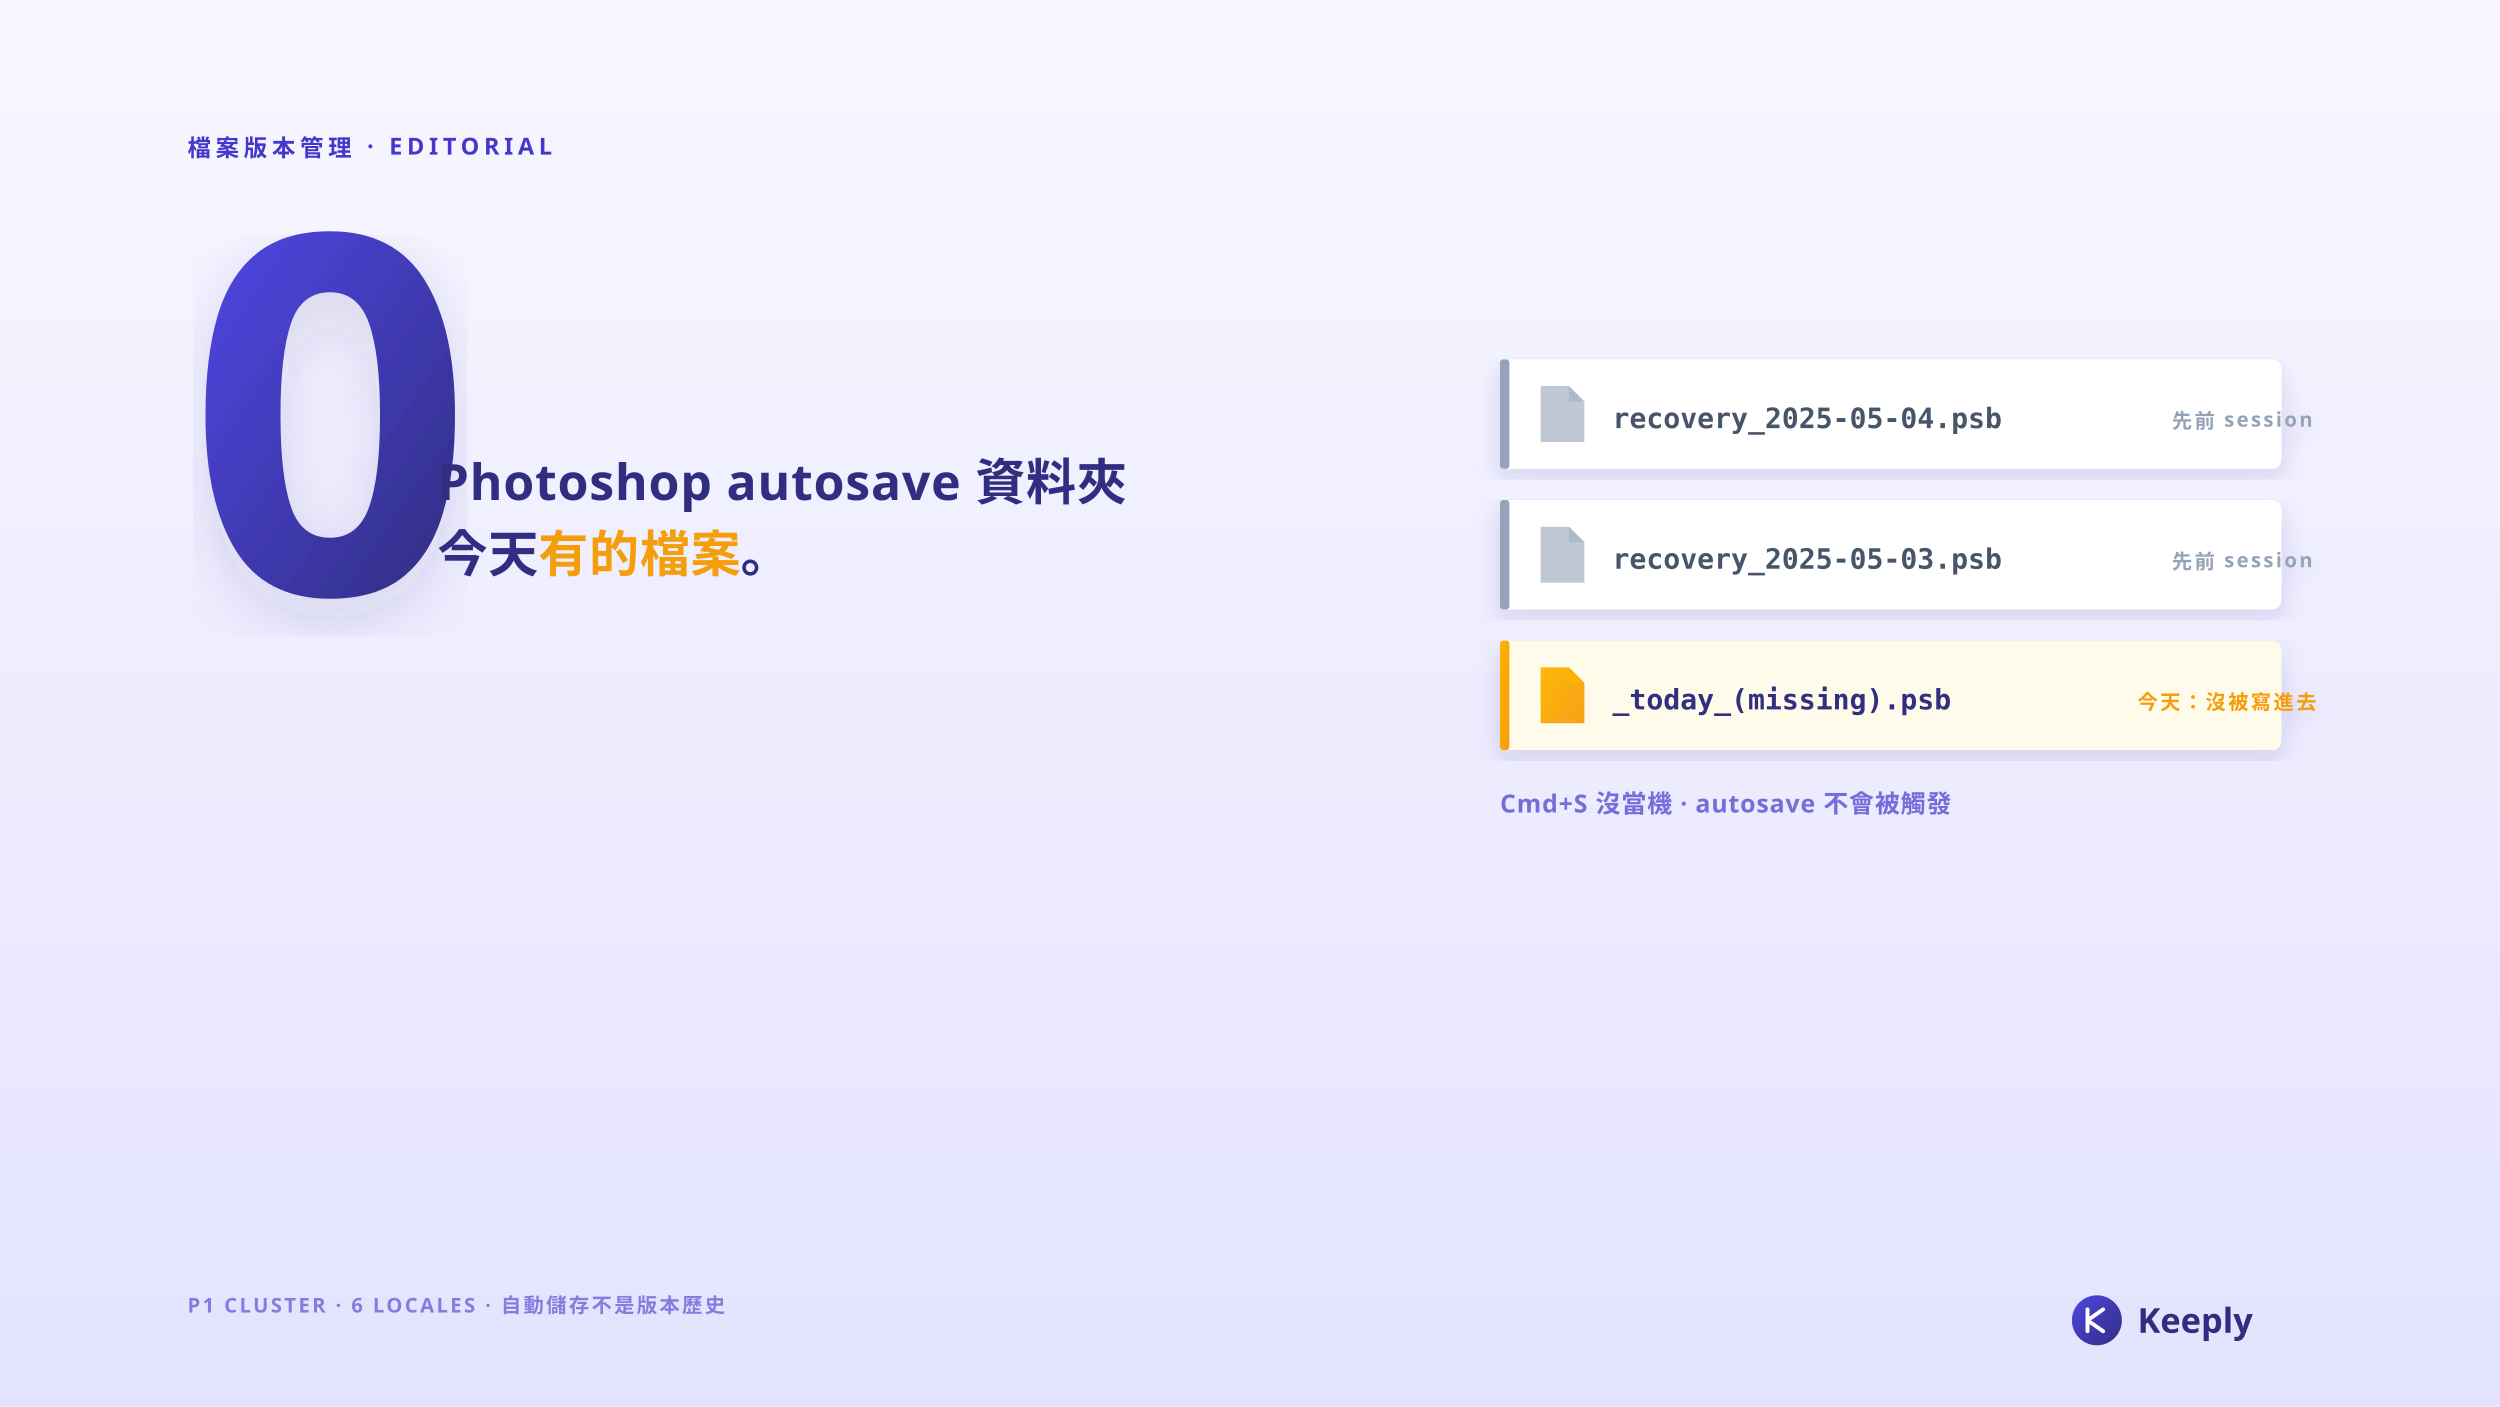
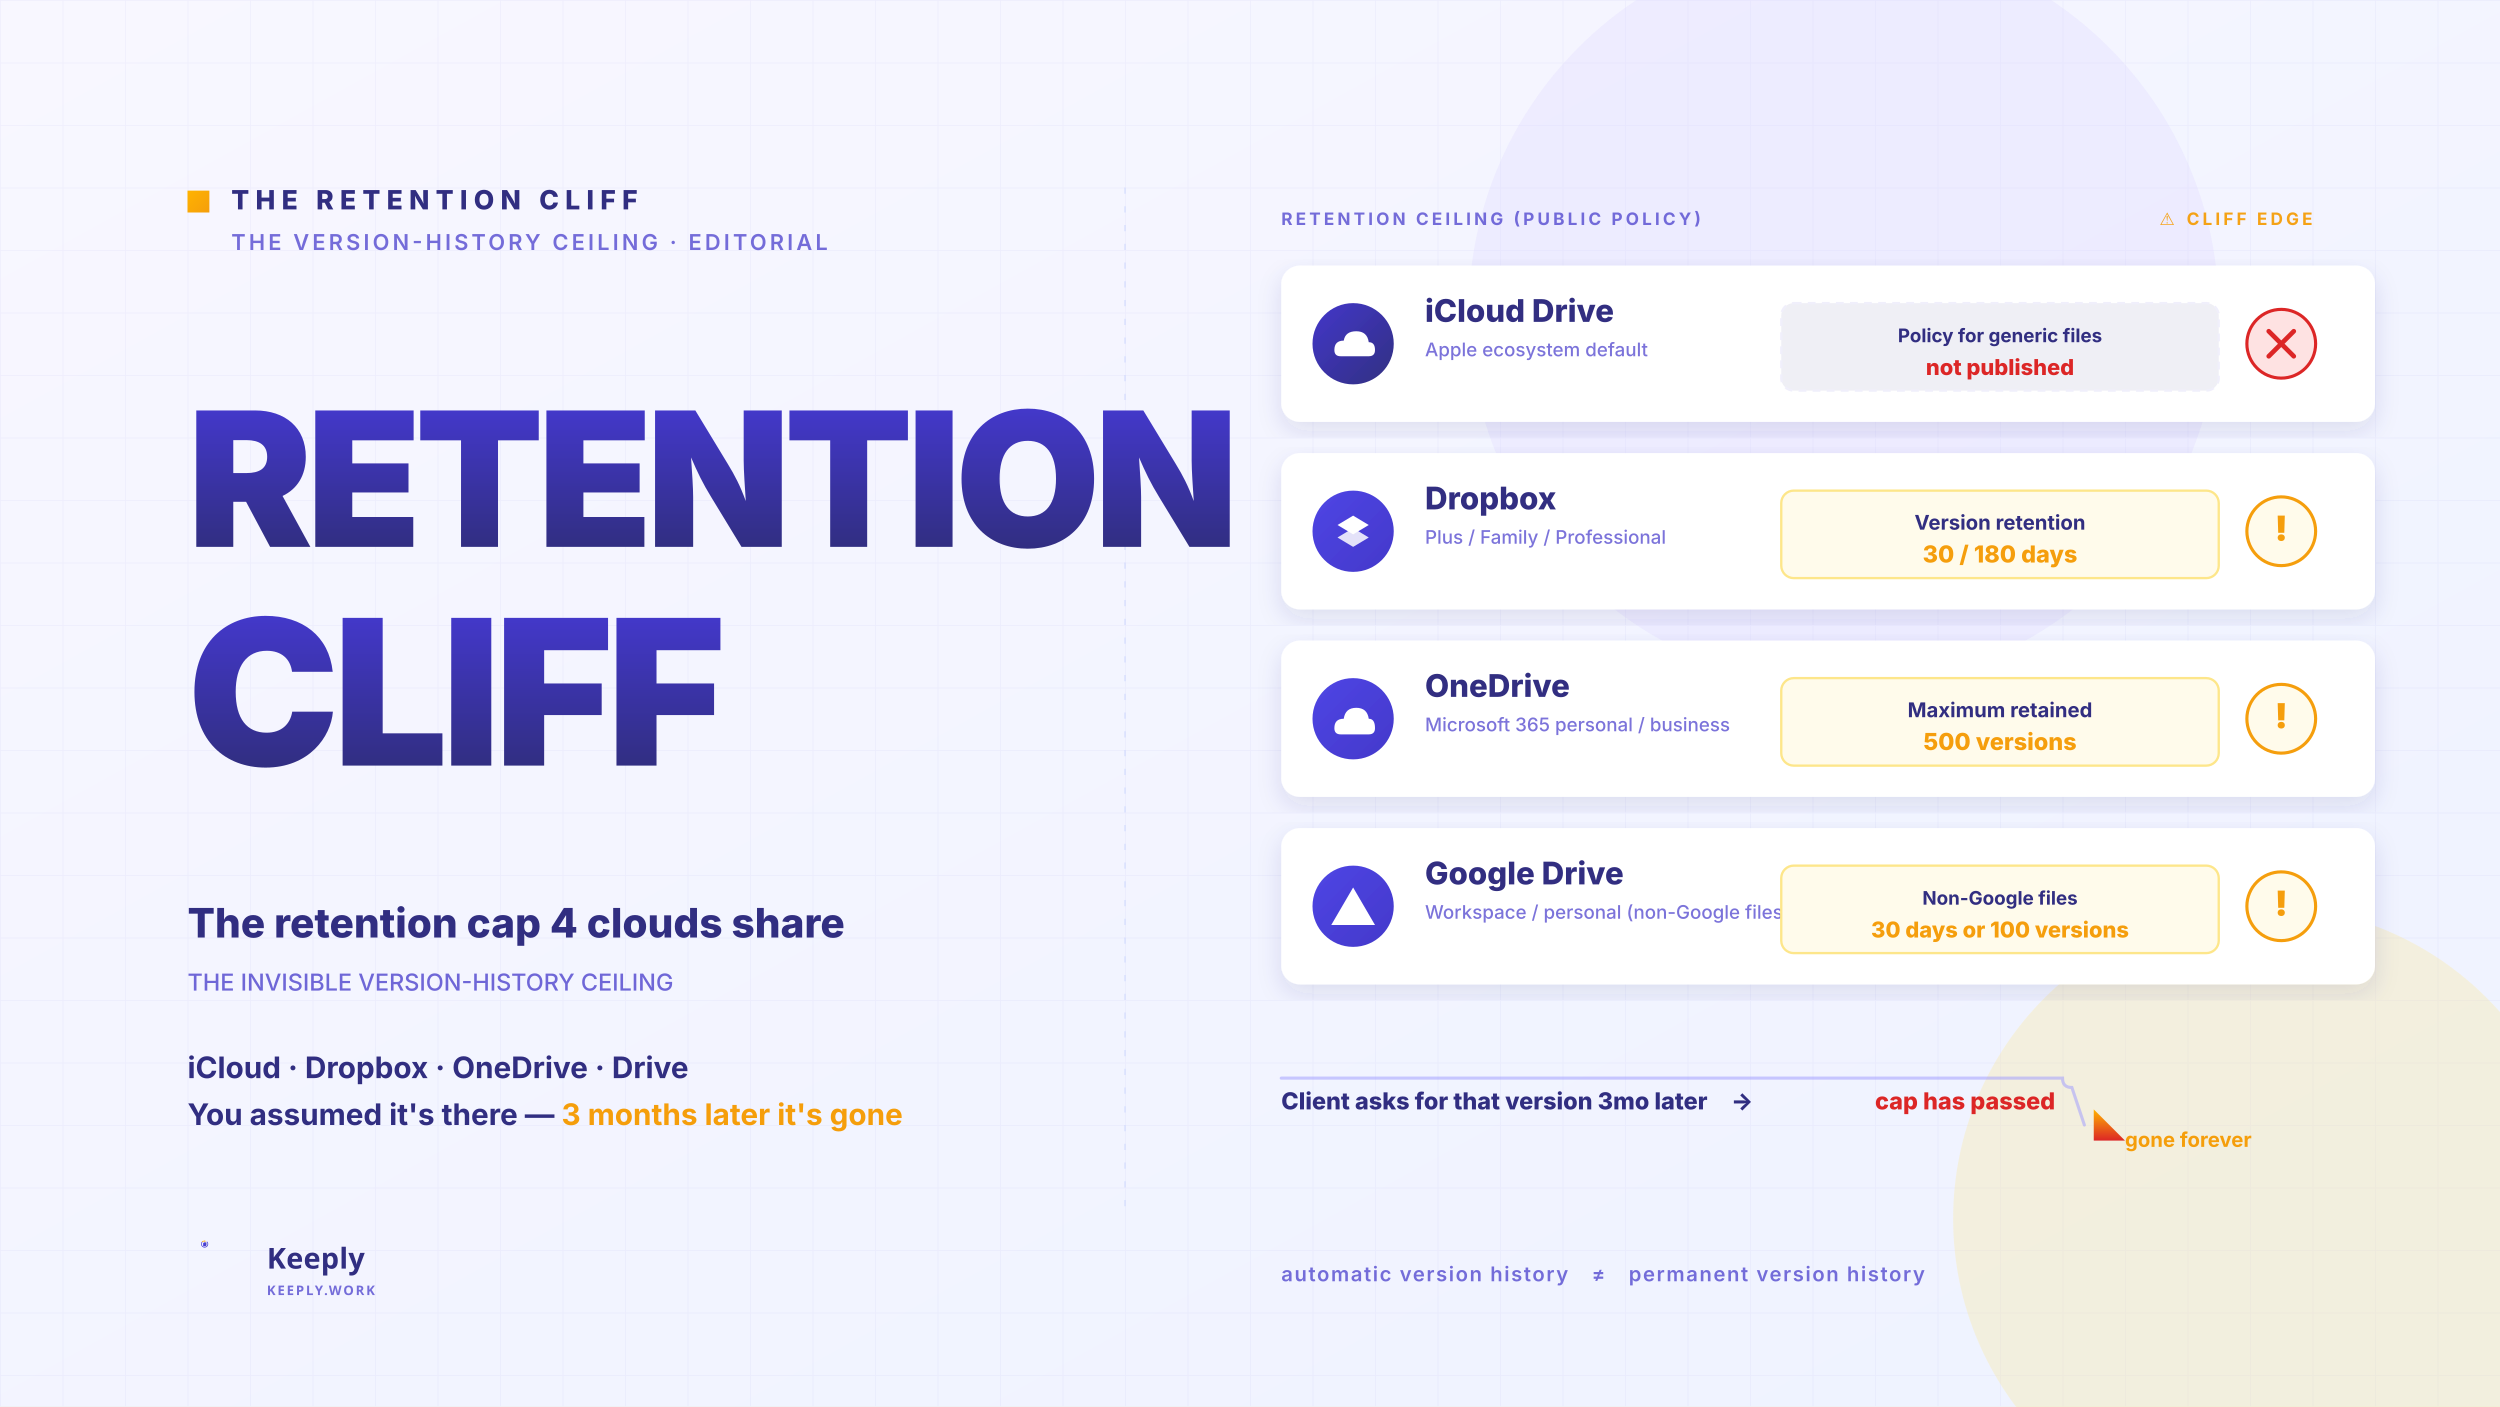
- <svg xmlns="http://www.w3.org/2000/svg" viewBox="0 0 1600 900" fill="none" font-family="'Noto Sans TC','PingFang TC','Microsoft JhengHei',system-ui,sans-serif">
+ <svg xmlns="http://www.w3.org/2000/svg" viewBox="0 0 1600 900" fill="none" font-family="'Inter','SF Pro Display',-apple-system,system-ui,sans-serif">
  <defs>
    <linearGradient id="grad-indigo" x1="0" y1="0" x2="1" y2="1">
      <stop offset="0" stop-color="#4F46E5" />
+       <stop offset="1" stop-color="#4338CA" />
+     </linearGradient>
+     <linearGradient id="grad-indigo-deep" x1="0" y1="0" x2="1" y2="1">
+       <stop offset="0" stop-color="#4338CA" />
      <stop offset="1" stop-color="#312E81" />
    </linearGradient>
    <linearGradient id="grad-amber" x1="0" y1="0" x2="1" y2="1">
      <stop offset="0" stop-color="#FFB300" />
      <stop offset="1" stop-color="#F59E0B" />
    </linearGradient>
-     <linearGradient id="grad-paper" x1="0" y1="0" x2="0" y2="1">
+     <linearGradient id="grad-paper" x1="0" y1="0" x2="1" y2="1">
      <stop offset="0" stop-color="#F8F7FF" />
-       <stop offset="1" stop-color="#E4E3FF" />
+       <stop offset="1" stop-color="#EEF2FF" />
    </linearGradient>
-     <symbol id="doc-icon-amber" viewBox="0 0 32 36">
-       <path d="M2 0 L20 0 L30 10 L30 36 L2 36 Z" fill="url(#grad-amber)" opacity="0.95" />
-       <path d="M20 0 L30 10 L20 10 Z" fill="#FFB300" opacity="0.7" />
-     </symbol>
-     <symbol id="doc-icon-gray" viewBox="0 0 32 36">
-       <path d="M2 0 L20 0 L30 10 L30 36 L2 36 Z" fill="#94A3B8" opacity="0.6" />
-       <path d="M20 0 L30 10 L20 10 Z" fill="#94A3B8" opacity="0.4" />
-     </symbol>
-     <symbol id="keeply-lockup" viewBox="0 0 200 50">
-       <circle cx="22" cy="25" r="16" fill="url(#grad-indigo)" />
-       <path d="M16 18 L16 32 M16 25 L26 18 M16 25 L26 32" stroke="white" stroke-width="2.5" fill="none" stroke-linecap="round" />
-       <text x="48" y="33" font-size="22" font-weight="800" fill="#312E81">Keeply</text>
-     </symbol>
+     <linearGradient id="grad-number" x1="0" y1="0" x2="0" y2="1">
+       <stop offset="0" stop-color="#4338CA" />
+       <stop offset="1" stop-color="#312E81" />
+     </linearGradient>
+     <linearGradient id="grad-cliff" x1="0" y1="0" x2="0" y2="1">
+       <stop offset="0" stop-color="#FFB300" />
+       <stop offset="1" stop-color="#DC2626" />
+     </linearGradient>
+     <pattern id="pat-grid" x="0" y="0" width="40" height="40" patternUnits="userSpaceOnUse">
+       <path d="M 40 0 L 0 0 0 40" fill="none" stroke="#4338CA" stroke-width="1" opacity="0.05" />
+     </pattern>
    <filter id="soft-shadow" x="-10%" y="-10%" width="120%" height="120%">
-       <feDropShadow dx="0" dy="6" stdDeviation="8" flood-color="#312E81" flood-opacity="0.15" />
-     </filter>
-     <filter id="hero-shadow" x="-5%" y="-5%" width="110%" height="115%">
-       <feDropShadow dx="0" dy="14" stdDeviation="20" flood-color="#312E81" flood-opacity="0.15" />
+       <feDropShadow dx="0" dy="6" stdDeviation="8" flood-color="#312E81" flood-opacity="0.12" />
    </filter>
  </defs>
+   <symbol id="keeply-mark" viewBox="0 0 512 512">
+     <path d="M396 129C429 159 448 200 448 255C448 363 360 451 252 451C145 451 58 368 56 263C55 206 75 158 111 123" stroke="url(#grad-indigo)" stroke-width="44" stroke-linecap="round" fill="none" />
+     <path d="M111 123C145 91 190 72 239 72C253 72 265 73 278 76" stroke="url(#grad-amber)" stroke-width="44" stroke-linecap="round" fill="none" />
+     <path d="M236 54L313 79L254 134L236 54Z" fill="url(#grad-amber)" />
+     <rect x="220" y="150" width="152" height="206" rx="32" fill="url(#grad-indigo-deep)" opacity="0.48" />
+     <rect x="192" y="167" width="152" height="206" rx="32" fill="url(#grad-indigo-deep)" opacity="0.72" />
+     <rect x="164" y="184" width="152" height="206" rx="32" fill="url(#grad-indigo)" />
+   </symbol>
+   <symbol id="keeply-lockup" viewBox="0 0 260 64">
+     <g transform="translate(0,4) scale(0.11)">
+       <use href="#keeply-mark" />
+     </g>
+     <text x="66" y="28" font-size="24" font-weight="800" fill="#312E81" font-family="system-ui,sans-serif" letter-spacing="0.2">Keeply</text>
+     <text x="66" y="50" font-size="11" font-weight="600" fill="#4338CA" opacity="0.72" font-family="system-ui,sans-serif" letter-spacing="1.5">KEEPLY.WORK</text>
+   </symbol>
  <rect width="1600" height="900" fill="url(#grad-paper)" />
-   <g transform="translate(120, 100)">
-     <text x="0" y="0" font-size="15" font-weight="700" fill="#4338CA" letter-spacing="3">檔案版本管理 · EDITORIAL</text>
+   <rect width="1600" height="900" fill="url(#pat-grid)" />
+   <circle cx="1450" cy="780" r="200" fill="#FDE68A" opacity="0.28" />
+   <circle cx="1180" cy="200" r="240" fill="#DDD6FE" opacity="0.30" />
+   <line x1="720" y1="120" x2="720" y2="780" stroke="#C7D2FE" stroke-width="1" opacity="0.55" stroke-dasharray="4 8" />
+   <g transform="translate(120, 120)">
+     <rect x="0" y="2" width="14" height="14" fill="url(#grad-amber)" />
+     <text x="28" y="14" font-size="17" font-weight="800" fill="#312E81" letter-spacing="4">THE RETENTION CLIFF</text>
+     <text x="28" y="40" font-size="14" font-weight="600" fill="#4338CA" opacity="0.72" letter-spacing="2">THE VERSION-HISTORY CEILING · EDITORIAL</text>
  </g>
-   <g transform="translate(120, 380)" filter="url(#hero-shadow)">
-     <text x="0" y="0" font-size="320" font-weight="900" fill="url(#grad-indigo)" letter-spacing="-12">0</text>
+   <g transform="translate(120, 230)">
+     <text x="0" y="120" font-size="120" font-weight="900" fill="url(#grad-number)" letter-spacing="-4">RETENTION</text>
+     <text x="0" y="260" font-size="130" font-weight="900" fill="url(#grad-number)" letter-spacing="-4">CLIFF</text>
+     <path d="M0 290 L580 290" stroke="url(#grad-amber)" stroke-width="6" stroke-linecap="round" />
  </g>
-   <g transform="translate(280, 320)">
-     <text x="0" y="0" font-size="32" font-weight="800" fill="#312E81" letter-spacing="0.5">Photoshop autosave 資料夾</text>
-     <text x="0" y="46" font-size="32" font-weight="800" fill="#312E81" letter-spacing="0.5">今天<tspan fill="#F59E0B">有的檔案</tspan>。</text>
+   <g transform="translate(120, 600)">
+     <text x="0" y="0" font-size="26" font-weight="800" fill="#312E81">The retention cap 4 clouds share</text>
+     <text x="0" y="34" font-size="15" font-weight="500" fill="#4338CA" opacity="0.75">THE INVISIBLE VERSION-HISTORY CEILING</text>
  </g>
-   <g transform="translate(960, 230)">
-     <g transform="translate(0, 0)" filter="url(#soft-shadow)">
-       <rect width="500" height="70" fill="#FFFFFF" rx="6" />
-       <rect x="0" y="0" width="6" height="70" fill="#94A3B8" rx="2" />
-       <use href="#doc-icon-gray" x="24" y="17" width="32" height="36" />
-       <text x="72" y="44" font-size="18" font-weight="700" fill="#475569" font-family="'JetBrains Mono','Fira Code',ui-monospace,monospace">recovery_2025-05-04.psb</text>
-       <text x="430" y="44" font-size="13" font-weight="700" fill="#94A3B8" letter-spacing="1.5">先前 session</text>
+   <g transform="translate(120, 690)">
+     <text x="0" y="0" font-size="19" font-weight="700" fill="#312E81">iCloud · Dropbox · OneDrive · Drive</text>
+     <text x="0" y="30" font-size="19" font-weight="700" fill="#312E81">You assumed it's there — <tspan fill="#F59E0B">3 months later it's gone</tspan>
+     </text>
+   </g>
+   <use href="#keeply-lockup" x="120" y="790" width="200" height="50" />
+   <g transform="translate(820, 130)">
+     <text x="0" y="14" font-size="11" font-weight="700" fill="#4338CA" opacity="0.72" letter-spacing="2">RETENTION CEILING (PUBLIC POLICY)</text>
+     <text x="660" y="14" font-size="11" font-weight="700" fill="#F59E0B" opacity="0.95" letter-spacing="2" text-anchor="end">⚠️ CLIFF EDGE</text>
+   </g>
+   <g transform="translate(820, 170)" filter="url(#soft-shadow)">
+     <rect x="0" y="0" width="700" height="100" rx="12" fill="#ffffff" />
+     <g transform="translate(20, 24)">
+       <circle cx="26" cy="26" r="26" fill="url(#grad-indigo-deep)" />
+       <path d="M14 30 Q14 24 20 24 Q21 18 28 18 Q35 18 36 25 Q40 25 40 30 Q40 34 36 34 L18 34 Q14 34 14 30 Z" fill="#ffffff" />
    </g>
-     <g transform="translate(0, 90)" filter="url(#soft-shadow)">
-       <rect width="500" height="70" fill="#FFFFFF" rx="6" />
-       <rect x="0" y="0" width="6" height="70" fill="#94A3B8" rx="2" />
-       <use href="#doc-icon-gray" x="24" y="17" width="32" height="36" />
-       <text x="72" y="44" font-size="18" font-weight="700" fill="#475569" font-family="'JetBrains Mono','Fira Code',ui-monospace,monospace">recovery_2025-05-03.psb</text>
-       <text x="430" y="44" font-size="13" font-weight="700" fill="#94A3B8" letter-spacing="1.5">先前 session</text>
+     <text x="92" y="36" font-size="20" font-weight="800" fill="#312E81">iCloud Drive</text>
+     <text x="92" y="58" font-size="12" font-weight="500" fill="#4338CA" opacity="0.7">Apple ecosystem default</text>
+     <g transform="translate(320, 24)">
+       <rect x="0" y="0" width="280" height="56" rx="8" fill="#312E81" opacity="0.08" stroke="#4338CA" stroke-width="1.5" stroke-dasharray="5 4" />
+       <text x="140" y="25" font-size="12" font-weight="700" fill="#312E81" text-anchor="middle">Policy for generic files</text>
+       <text x="140" y="46" font-size="14" font-weight="800" fill="#DC2626" text-anchor="middle">not published</text>
    </g>
-     <g transform="translate(0, 180)" filter="url(#soft-shadow)">
-       <rect width="500" height="70" fill="#FFFBEB" rx="6" />
-       <rect x="0" y="0" width="6" height="70" fill="url(#grad-amber)" rx="2" />
-       <use href="#doc-icon-amber" x="24" y="17" width="32" height="36" />
-       <text x="72" y="44" font-size="18" font-weight="700" fill="#312E81" font-family="'JetBrains Mono','Fira Code',ui-monospace,monospace">_today_(missing).psb</text>
-       <text x="408" y="44" font-size="13" font-weight="700" fill="#F59E0B" letter-spacing="1.5">今天：沒被寫進去</text>
-     </g>
-     <g transform="translate(0, 290)">
-       <text x="0" y="0" font-size="16" font-weight="600" fill="#4338CA" opacity="0.7" letter-spacing="0.5">Cmd+S 沒當機 · autosave 不會被觸發</text>
+     <g transform="translate(640, 50)">
+       <circle cx="0" cy="0" r="22" fill="#FEE2E2" />
+       <circle cx="0" cy="0" r="22" fill="none" stroke="#DC2626" stroke-width="2" />
+       <path d="M-8 -8 L8 8 M8 -8 L-8 8" stroke="#DC2626" stroke-width="3" stroke-linecap="round" />
    </g>
  </g>
-   <g transform="translate(1320, 820)">
-     <use href="#keeply-lockup" width="200" height="50" />
+   <g transform="translate(820, 290)" filter="url(#soft-shadow)">
+     <rect x="0" y="0" width="700" height="100" rx="12" fill="#ffffff" />
+     <g transform="translate(20, 24)">
+       <circle cx="26" cy="26" r="26" fill="url(#grad-indigo)" />
+       <g fill="#ffffff">
+         <path d="M16 22 L26 28 L36 22 L26 16 Z" />
+         <path d="M16 30 L26 36 L36 30 L26 24 Z" opacity="0.85" />
+       </g>
+     </g>
+     <text x="92" y="36" font-size="20" font-weight="800" fill="#312E81">Dropbox</text>
+     <text x="92" y="58" font-size="12" font-weight="500" fill="#4338CA" opacity="0.7">Plus / Family / Professional</text>
+     <g transform="translate(320, 24)">
+       <rect x="0" y="0" width="280" height="56" rx="8" fill="#FFFBEB" stroke="#FDE68A" stroke-width="1.5" />
+       <text x="140" y="25" font-size="13" font-weight="700" fill="#312E81" text-anchor="middle">Version retention</text>
+       <text x="140" y="46" font-size="15" font-weight="800" fill="#F59E0B" text-anchor="middle">30 / 180 days</text>
+     </g>
+     <g transform="translate(640, 50)">
+       <circle cx="0" cy="0" r="22" fill="#FFFBEB" />
+       <circle cx="0" cy="0" r="22" fill="none" stroke="#F59E0B" stroke-width="2" />
+       <text x="0" y="6" font-size="22" font-weight="900" fill="#F59E0B" text-anchor="middle">!</text>
+     </g>
  </g>
-   <g transform="translate(120, 840)">
-     <text x="0" y="0" font-size="13" font-weight="600" fill="#4338CA" opacity="0.6" letter-spacing="1.5">P1 CLUSTER · 6 LOCALES · 自動儲存不是版本歷史</text>
+   <g transform="translate(820, 410)" filter="url(#soft-shadow)">
+     <rect x="0" y="0" width="700" height="100" rx="12" fill="#ffffff" />
+     <g transform="translate(20, 24)">
+       <circle cx="26" cy="26" r="26" fill="url(#grad-indigo)" />
+       <path d="M14 32 Q14 26 20 26 Q21 19 28 19 Q35 19 36 26 Q40 26 40 32 Q40 36 36 36 L18 36 Q14 36 14 32 Z" fill="#ffffff" />
+     </g>
+     <text x="92" y="36" font-size="20" font-weight="800" fill="#312E81">OneDrive</text>
+     <text x="92" y="58" font-size="12" font-weight="500" fill="#4338CA" opacity="0.7">Microsoft 365 personal / business</text>
+     <g transform="translate(320, 24)">
+       <rect x="0" y="0" width="280" height="56" rx="8" fill="#FFFBEB" stroke="#FDE68A" stroke-width="1.5" />
+       <text x="140" y="25" font-size="13" font-weight="700" fill="#312E81" text-anchor="middle">Maximum retained</text>
+       <text x="140" y="46" font-size="15" font-weight="800" fill="#F59E0B" text-anchor="middle">500 versions</text>
+     </g>
+     <g transform="translate(640, 50)">
+       <circle cx="0" cy="0" r="22" fill="#FFFBEB" />
+       <circle cx="0" cy="0" r="22" fill="none" stroke="#F59E0B" stroke-width="2" />
+       <text x="0" y="6" font-size="22" font-weight="900" fill="#F59E0B" text-anchor="middle">!</text>
+     </g>
+   </g>
+   <g transform="translate(820, 530)" filter="url(#soft-shadow)">
+     <rect x="0" y="0" width="700" height="100" rx="12" fill="#ffffff" />
+     <g transform="translate(20, 24)">
+       <circle cx="26" cy="26" r="26" fill="url(#grad-indigo)" />
+       <path d="M26 14 L40 38 L12 38 Z" fill="#ffffff" />
+     </g>
+     <text x="92" y="36" font-size="20" font-weight="800" fill="#312E81">Google Drive</text>
+     <text x="92" y="58" font-size="12" font-weight="500" fill="#4338CA" opacity="0.7">Workspace / personal (non-Google files)</text>
+     <g transform="translate(320, 24)">
+       <rect x="0" y="0" width="280" height="56" rx="8" fill="#FFFBEB" stroke="#FDE68A" stroke-width="1.5" />
+       <text x="140" y="25" font-size="12" font-weight="700" fill="#312E81" text-anchor="middle">Non-Google files</text>
+       <text x="140" y="46" font-size="14" font-weight="800" fill="#F59E0B" text-anchor="middle">30 days or 100 versions</text>
+     </g>
+     <g transform="translate(640, 50)">
+       <circle cx="0" cy="0" r="22" fill="#FFFBEB" />
+       <circle cx="0" cy="0" r="22" fill="none" stroke="#F59E0B" stroke-width="2" />
+       <text x="0" y="6" font-size="22" font-weight="900" fill="#F59E0B" text-anchor="middle">!</text>
+     </g>
+   </g>
+   <g transform="translate(820, 660)">
+     <path d="M0 30 L500 30 L500 30 Q500 36 506 36 L514 60" stroke="#9C98FF" stroke-width="2" fill="none" stroke-linecap="round" opacity="0.5" />
+     <path d="M520 50 L540 70 L520 70 Z" fill="url(#grad-cliff)" />
+     <text x="0" y="50" font-size="15" font-weight="800" fill="#312E81">Client asks for that version 3mo later　→</text>
+     <text x="380" y="50" font-size="15" font-weight="800" fill="#DC2626">cap has passed</text>
+     <text x="540" y="74" font-size="13" font-weight="700" fill="#F59E0B">gone forever</text>
+   </g>
+   <g transform="translate(820, 820)">
+     <text x="0" y="0" font-size="13" font-weight="600" fill="#4338CA" opacity="0.72" letter-spacing="1">automatic version history　≠　permanent version history</text>
  </g>
</svg>
